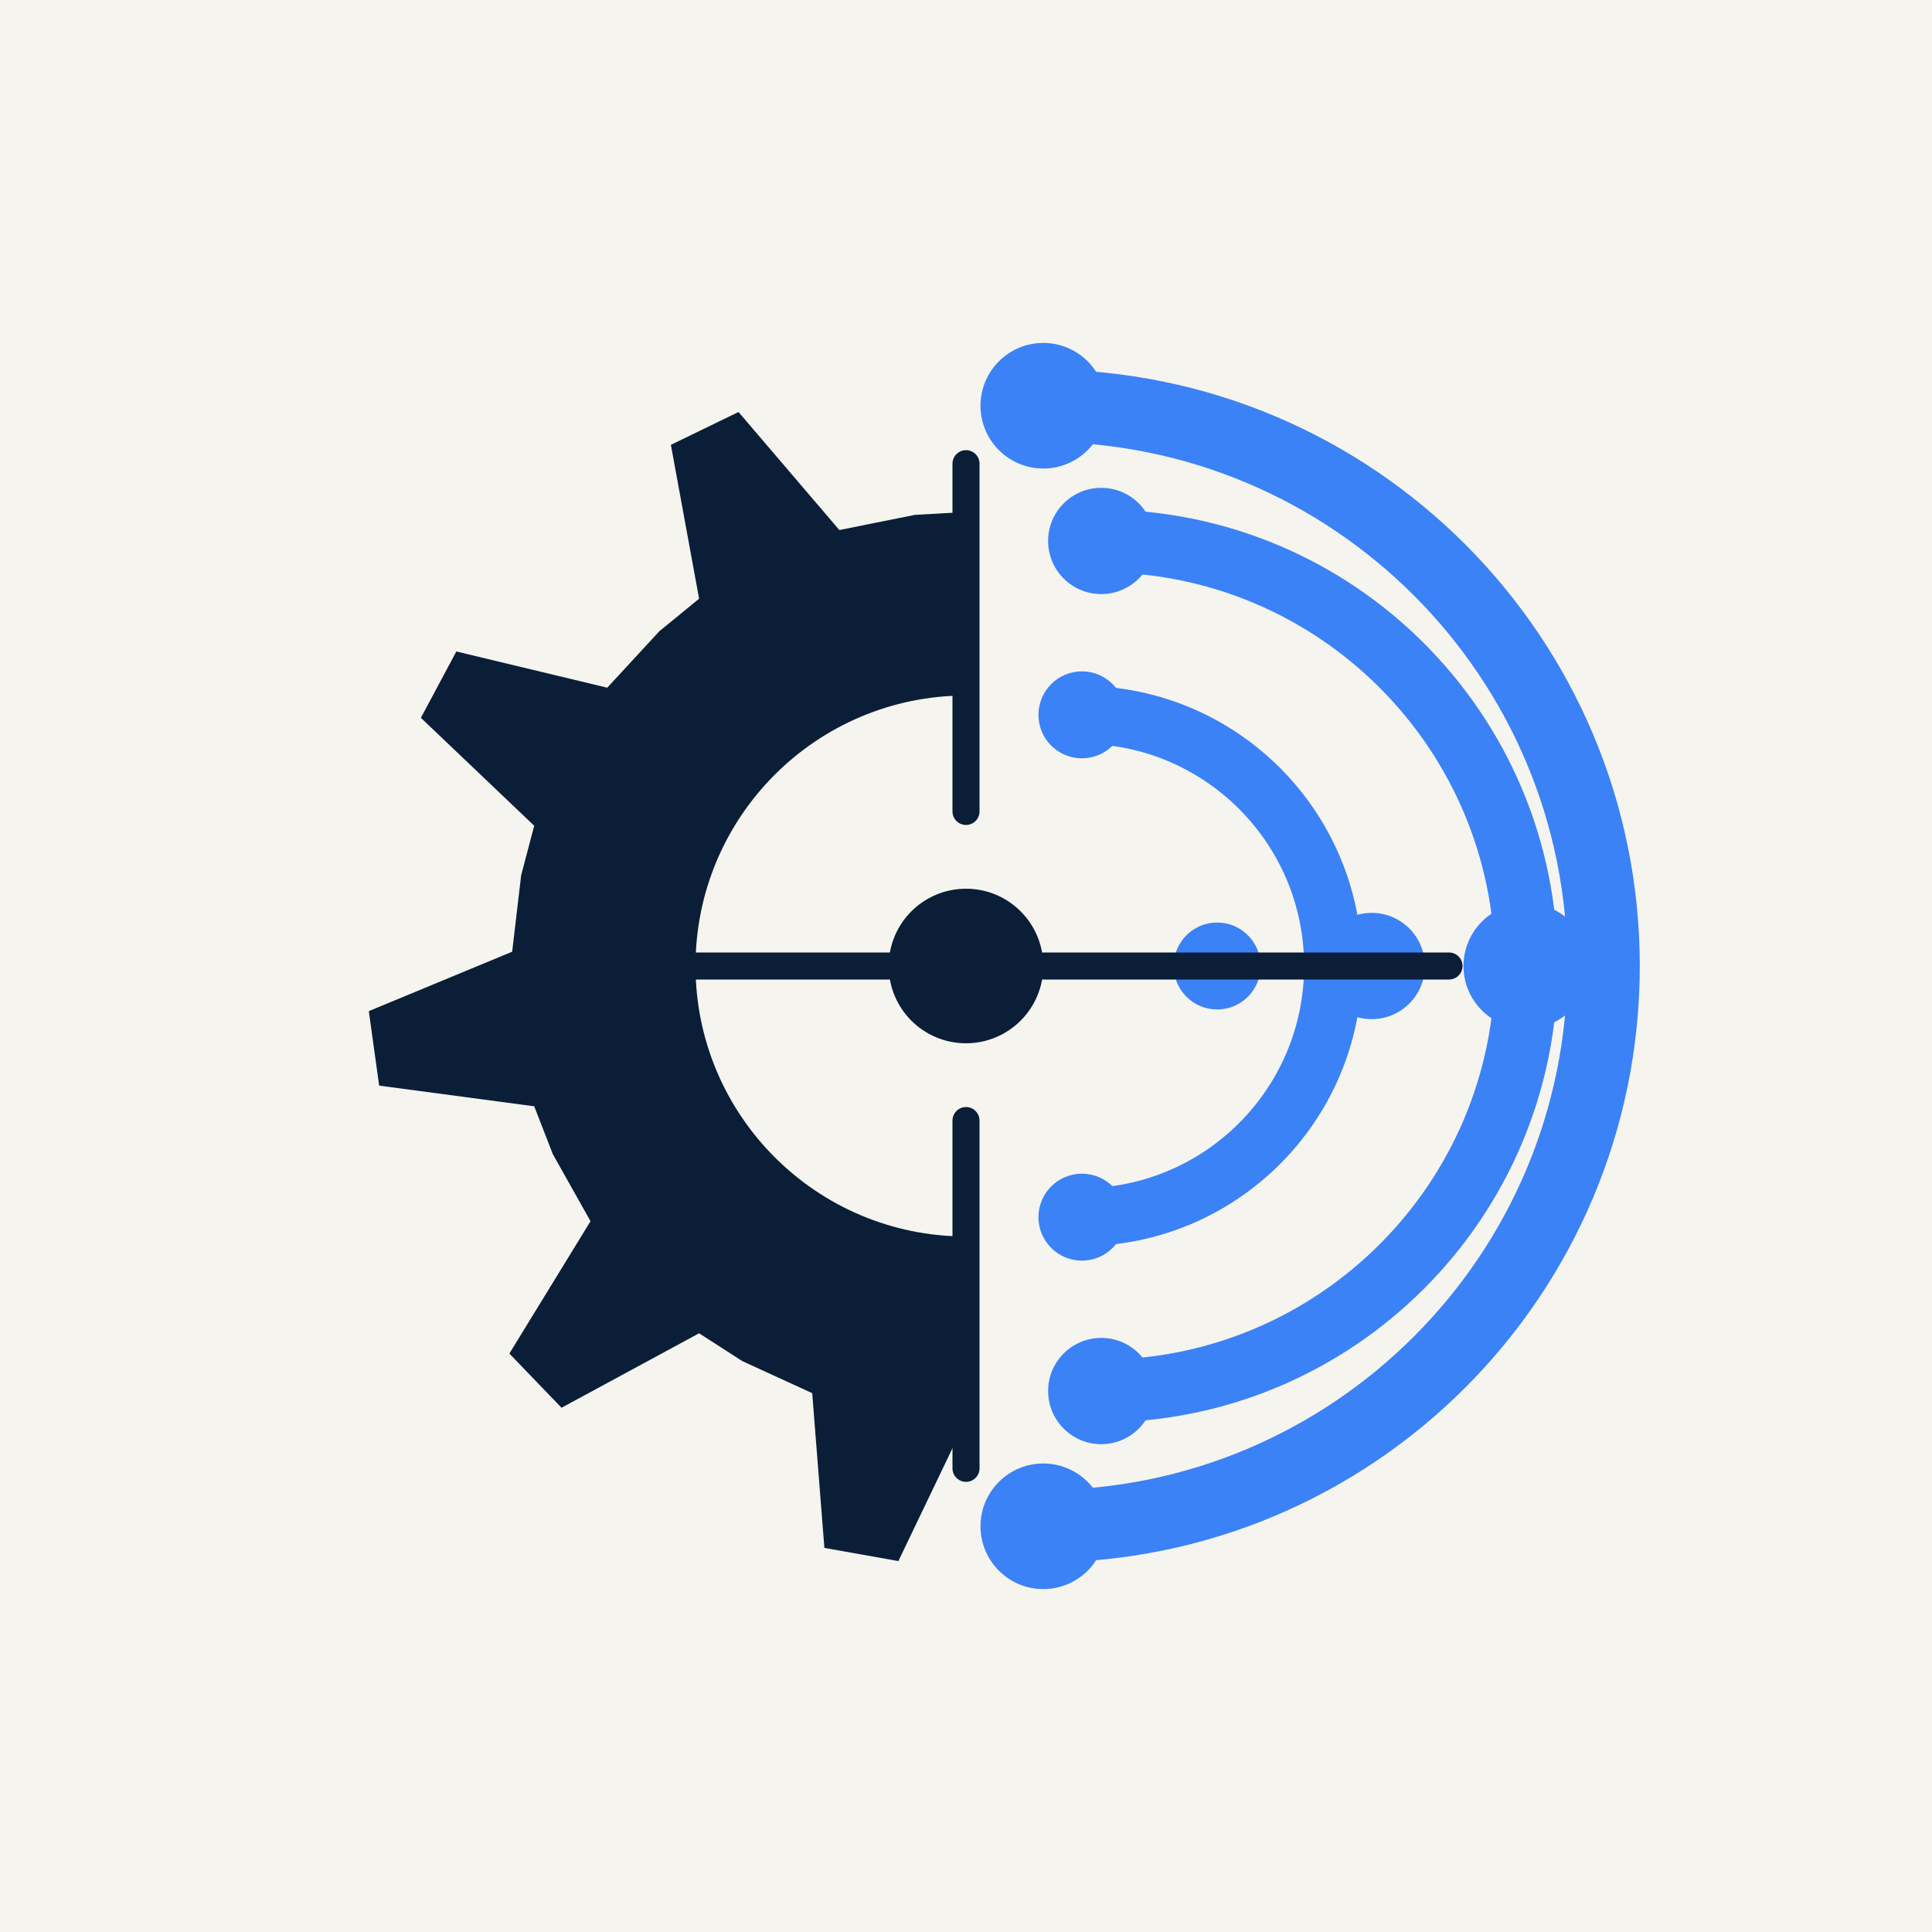
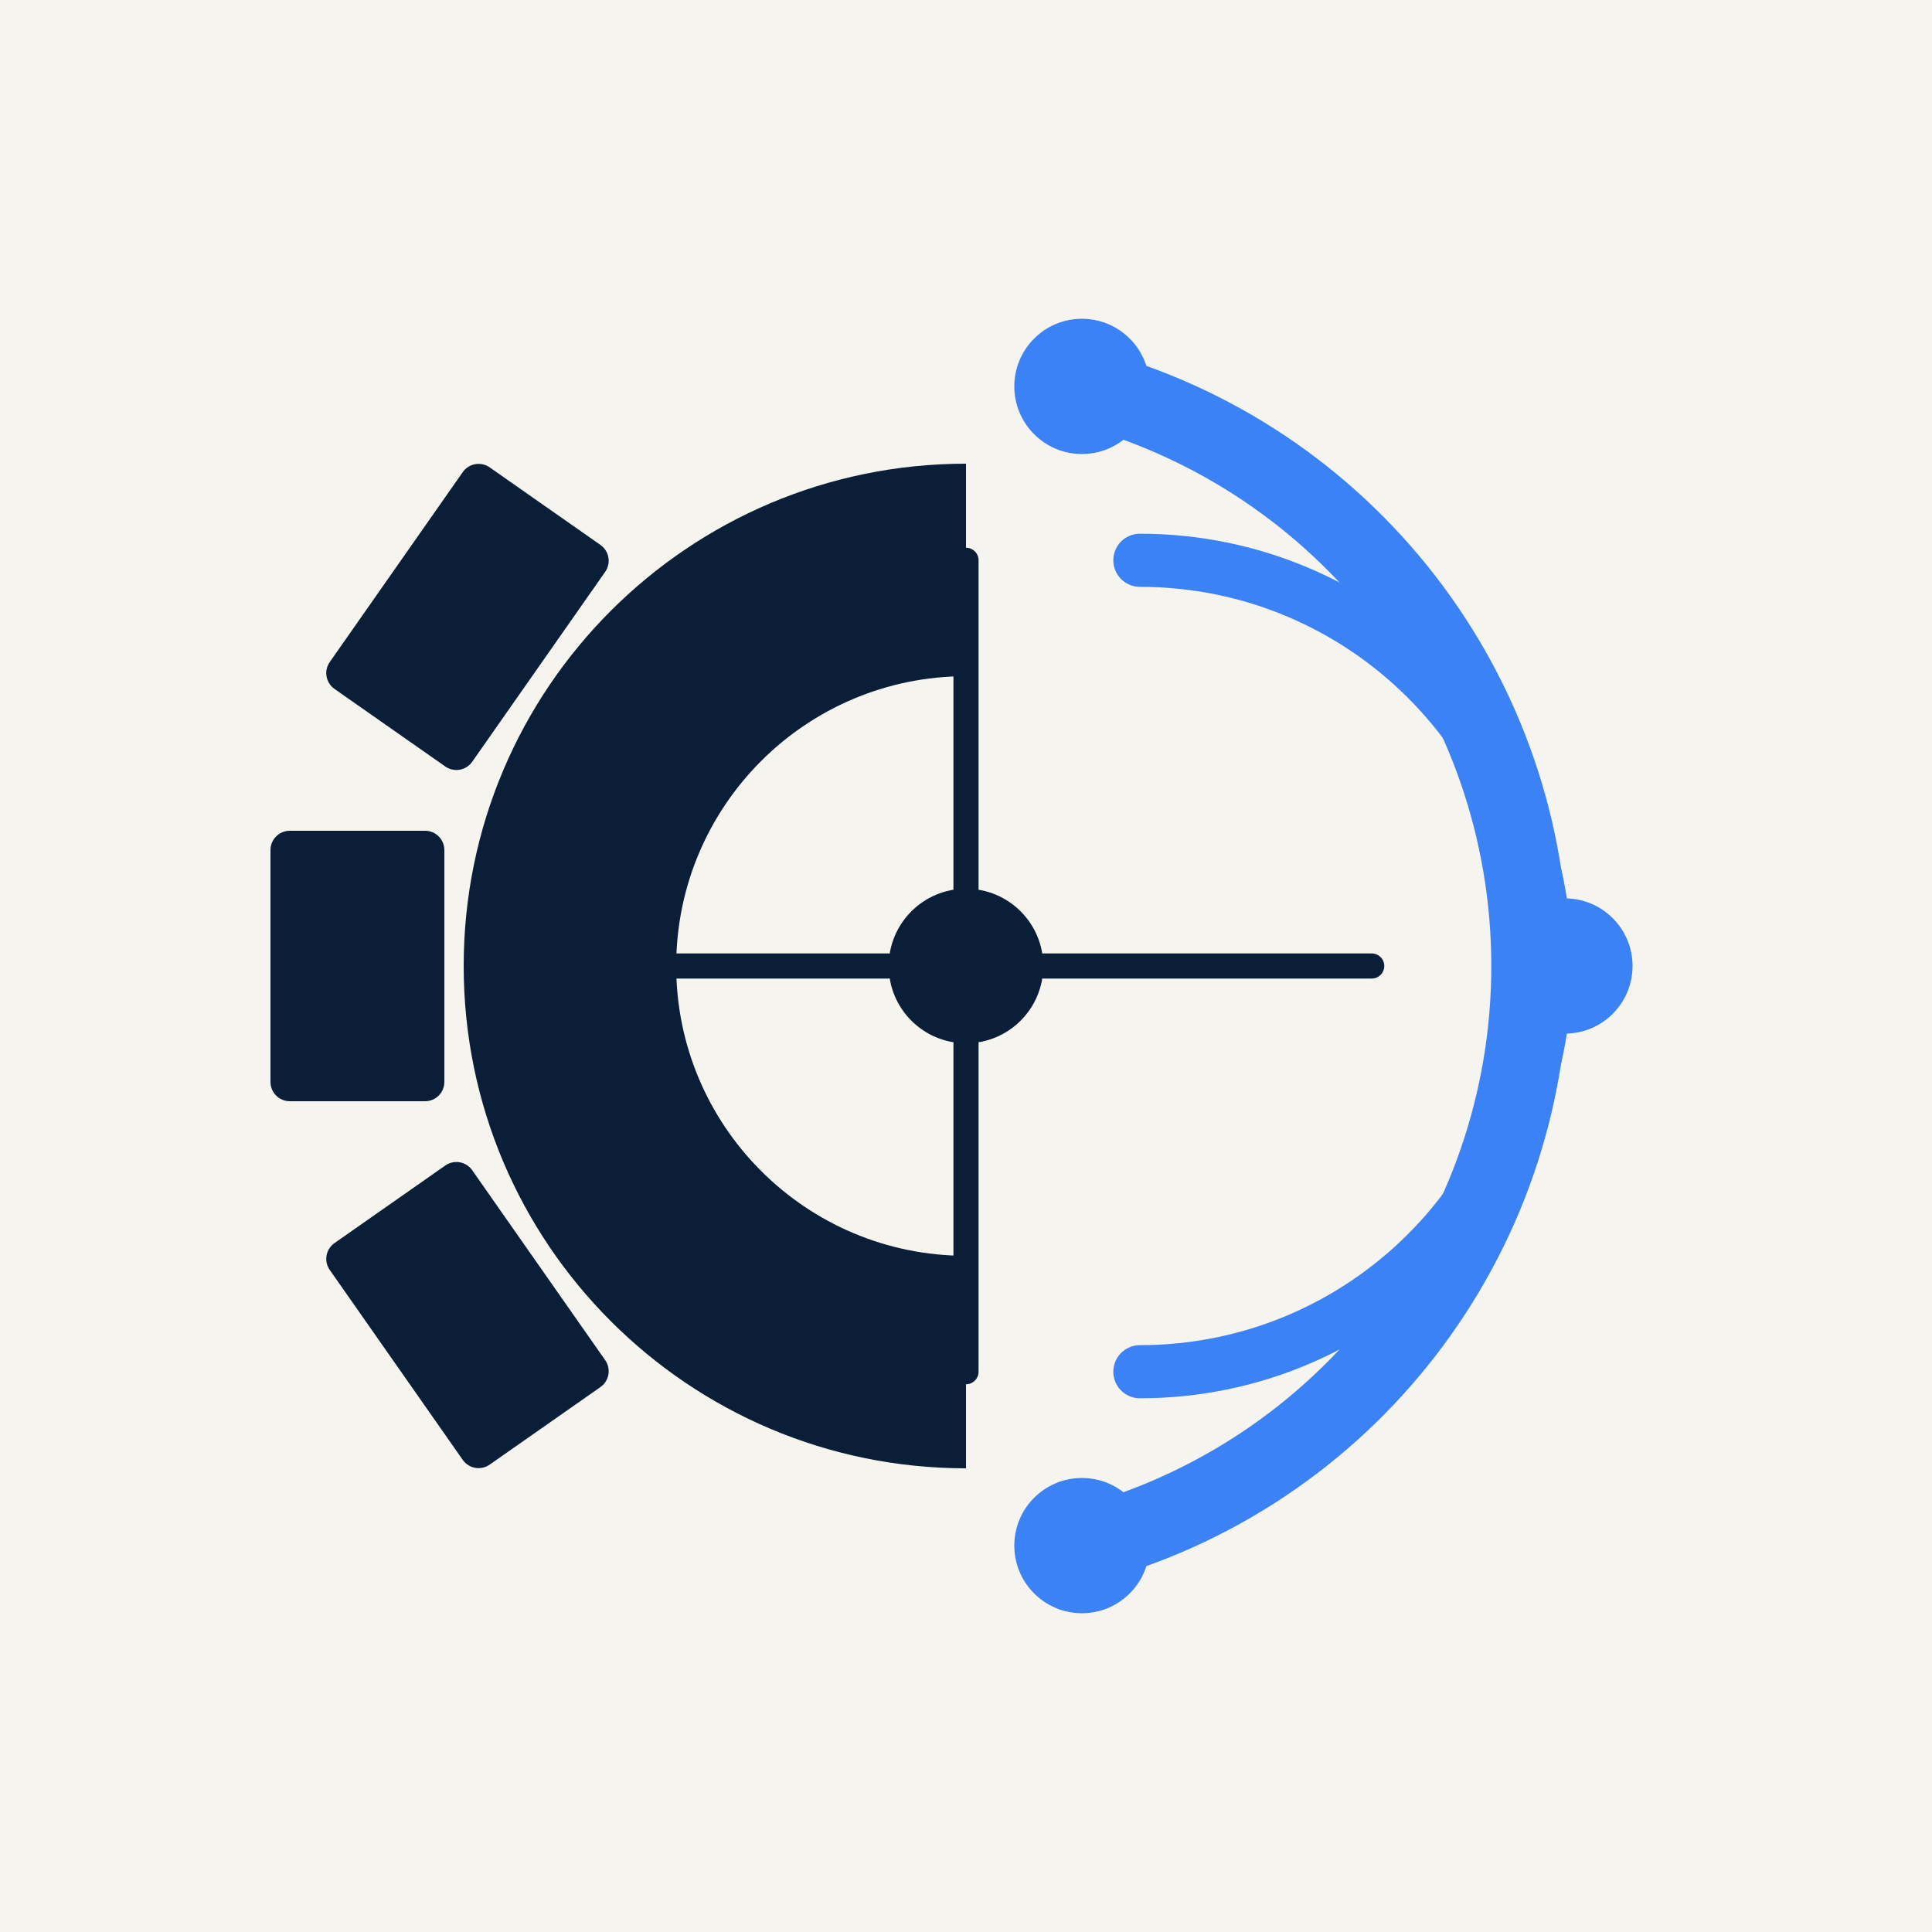
<svg xmlns="http://www.w3.org/2000/svg" viewBox="0 0 200 200" fill="none" role="img" aria-label="ROHLAX logo">
  <rect width="200" height="200" fill="#F6F4EF" />
-   <g clip-path="url(#leftHalf)">
-     <path fill="#0A1E38" d="M100.00,53.00 L107.00,38.40 L114.66,39.76 L115.92,55.78 L123.16,59.10 L127.63,61.98 L141.87,54.27 L147.27,59.88 L138.87,73.58 L142.77,80.52 L144.70,85.48 L160.75,87.62 L161.82,95.33 L146.98,101.48 L146.05,109.39 L144.70,114.52 L156.43,125.69 L152.76,132.56 L137.14,128.81 L131.74,134.66 L127.63,138.02 L130.55,153.95 L123.55,157.35 L113.11,145.13 L105.30,146.70 L100.00,147.00 L93.00,161.60 L85.34,160.24 L84.08,144.22 L76.84,140.90 L72.37,138.02 L58.13,145.73 L52.73,140.12 L61.13,126.42 L57.23,119.48 L55.30,114.52 L39.25,112.38 L38.18,104.67 L53.02,98.52 L53.95,90.61 L55.30,85.48 L43.57,74.31 L47.24,67.44 L62.86,71.19 L68.26,65.34 L72.37,61.98 L69.45,46.05 L76.45,42.65 L86.89,54.87 L94.70,53.30 Z" />
-     <circle cx="100" cy="100" r="28" fill="#F6F4EF" />
+   <g clip-path="url(#L)">
+     <circle cx="100" cy="100" r="52" fill="#0A1E38" />
+     <circle cx="100" cy="100" r="30" fill="#F6F4EF" />
+     <g fill="#0A1E38">
+       <g transform="rotate(-55 100 100)">
+         <rect x="86" y="28" width="28" height="18" rx="2" />
+       </g>
+       <rect x="28" y="86" width="18" height="28" rx="2" />
+       <g transform="rotate(55 100 100)">
+         <rect x="86" y="154" width="28" height="18" rx="2" />
+       </g>
+     </g>
  </g>
-   <path d="M108 42 A58 58 0 0 1 108 158" stroke="#3B82F6" stroke-width="7.5" stroke-linecap="round" fill="none" />
-   <path d="M114 56 A42 42 0 0 1 114 144" stroke="#3B82F6" stroke-width="6.5" stroke-linecap="round" fill="none" />
-   <path d="M112 74 A26 26 0 0 1 112 126" stroke="#3B82F6" stroke-width="6" stroke-linecap="round" fill="none" />
-   <circle cx="108" cy="42" r="6.5" fill="#3B82F6" />
-   <circle cx="108" cy="158" r="6.5" fill="#3B82F6" />
-   <circle cx="158" cy="100" r="6.5" fill="#3B82F6" />
-   <circle cx="114" cy="56" r="5.5" fill="#3B82F6" />
-   <circle cx="114" cy="144" r="5.5" fill="#3B82F6" />
-   <circle cx="142" cy="100" r="5.5" fill="#3B82F6" />
-   <circle cx="112" cy="74" r="4.5" fill="#3B82F6" />
-   <circle cx="112" cy="126" r="4.5" fill="#3B82F6" />
-   <circle cx="126" cy="100" r="4.5" fill="#3B82F6" />
+   <path d="M112 40 A62 62 0 0 1 112 160" stroke="#3B82F6" stroke-width="8" stroke-linecap="round" fill="none" />
+   <path d="M118 58 A42 42 0 0 1 118 142" stroke="#3B82F6" stroke-width="5.5" stroke-linecap="round" fill="none" />
+   <circle cx="112" cy="40" r="7" fill="#3B82F6" />
+   <circle cx="112" cy="160" r="7" fill="#3B82F6" />
+   <circle cx="162" cy="100" r="7" fill="#3B82F6" />
  <circle cx="100" cy="100" r="8" fill="#0A1E38" />
-   <path d="M100 48v36M100 116v36M54 100h38M108 100h42" stroke="#0A1E38" stroke-width="2.8" stroke-linecap="round" />
+   <path d="M100 58v34M100 108v34M58 100h34M108 100h34" stroke="#0A1E38" stroke-width="2.6" stroke-linecap="round" />
  <defs>
-     <clipPath id="leftHalf">
+     <clipPath id="L">
      <rect width="100" height="200" />
    </clipPath>
  </defs>
</svg>
